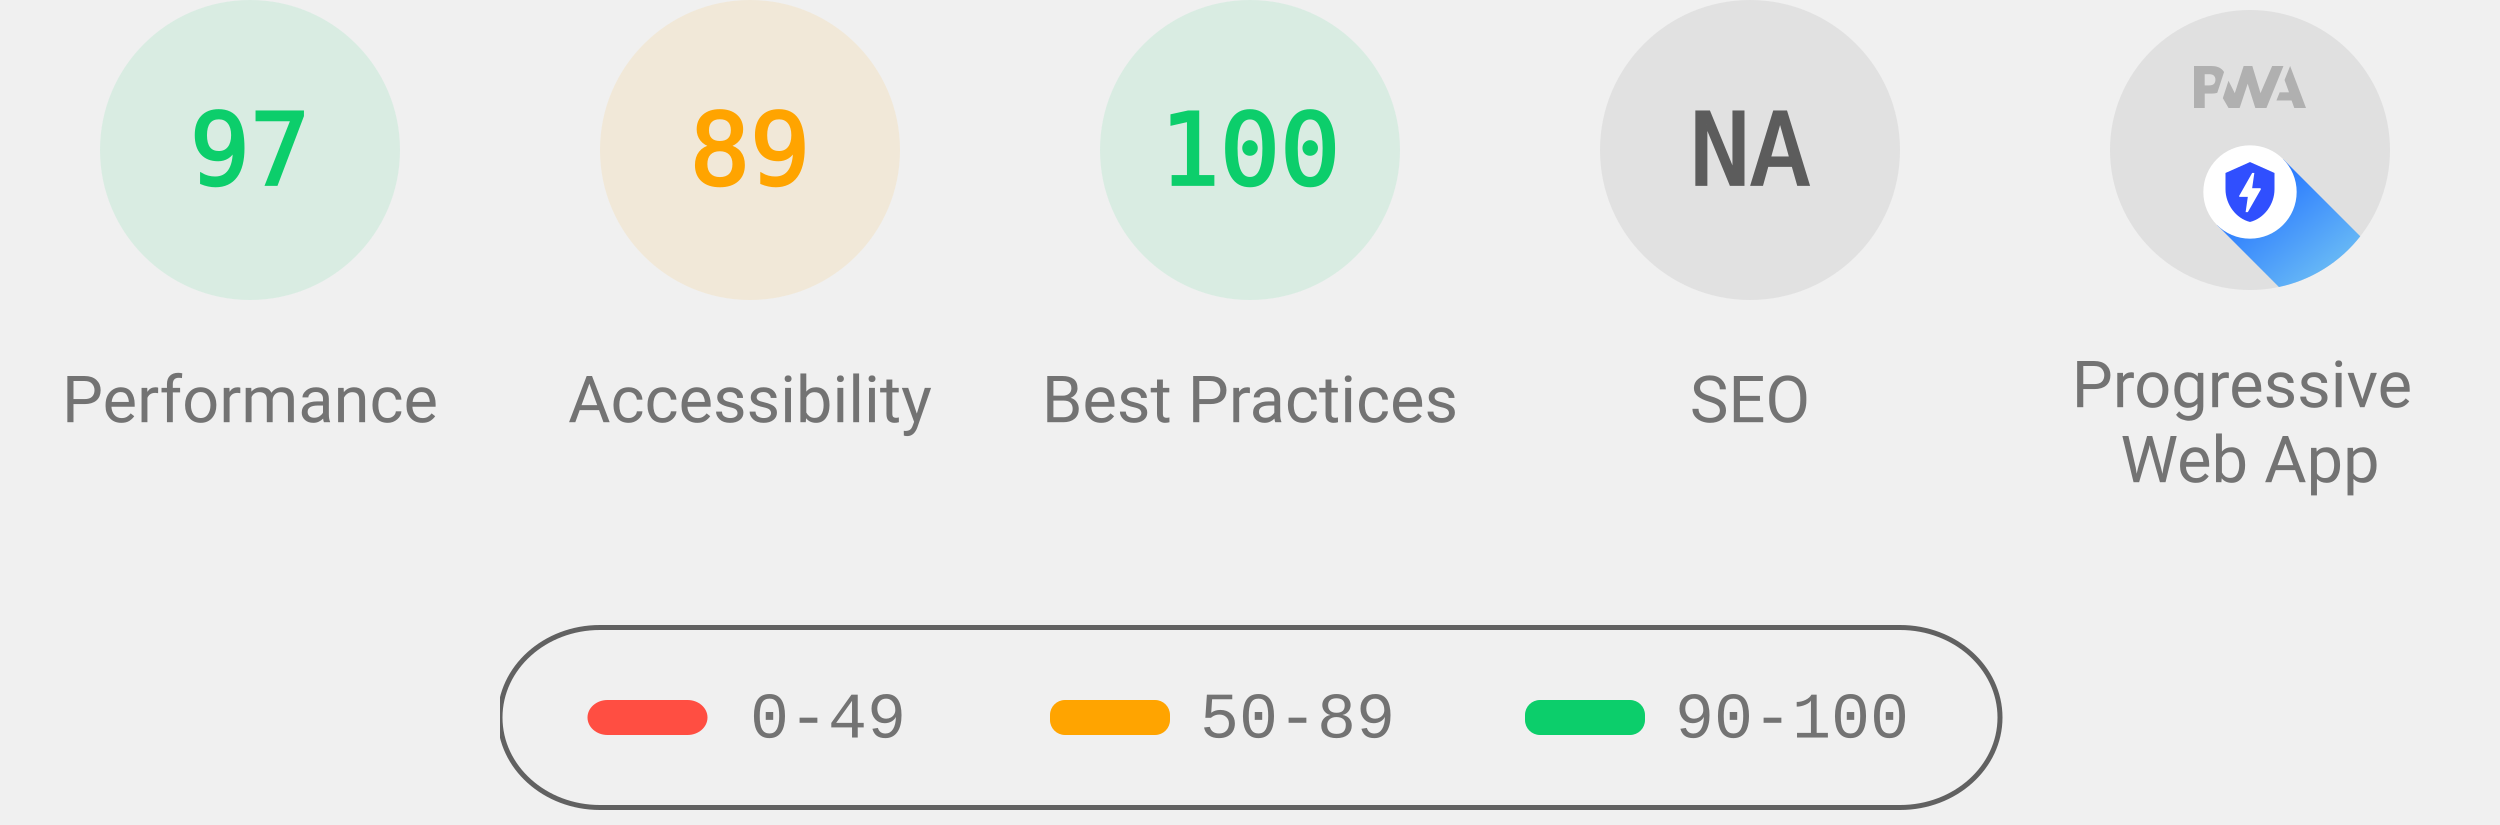
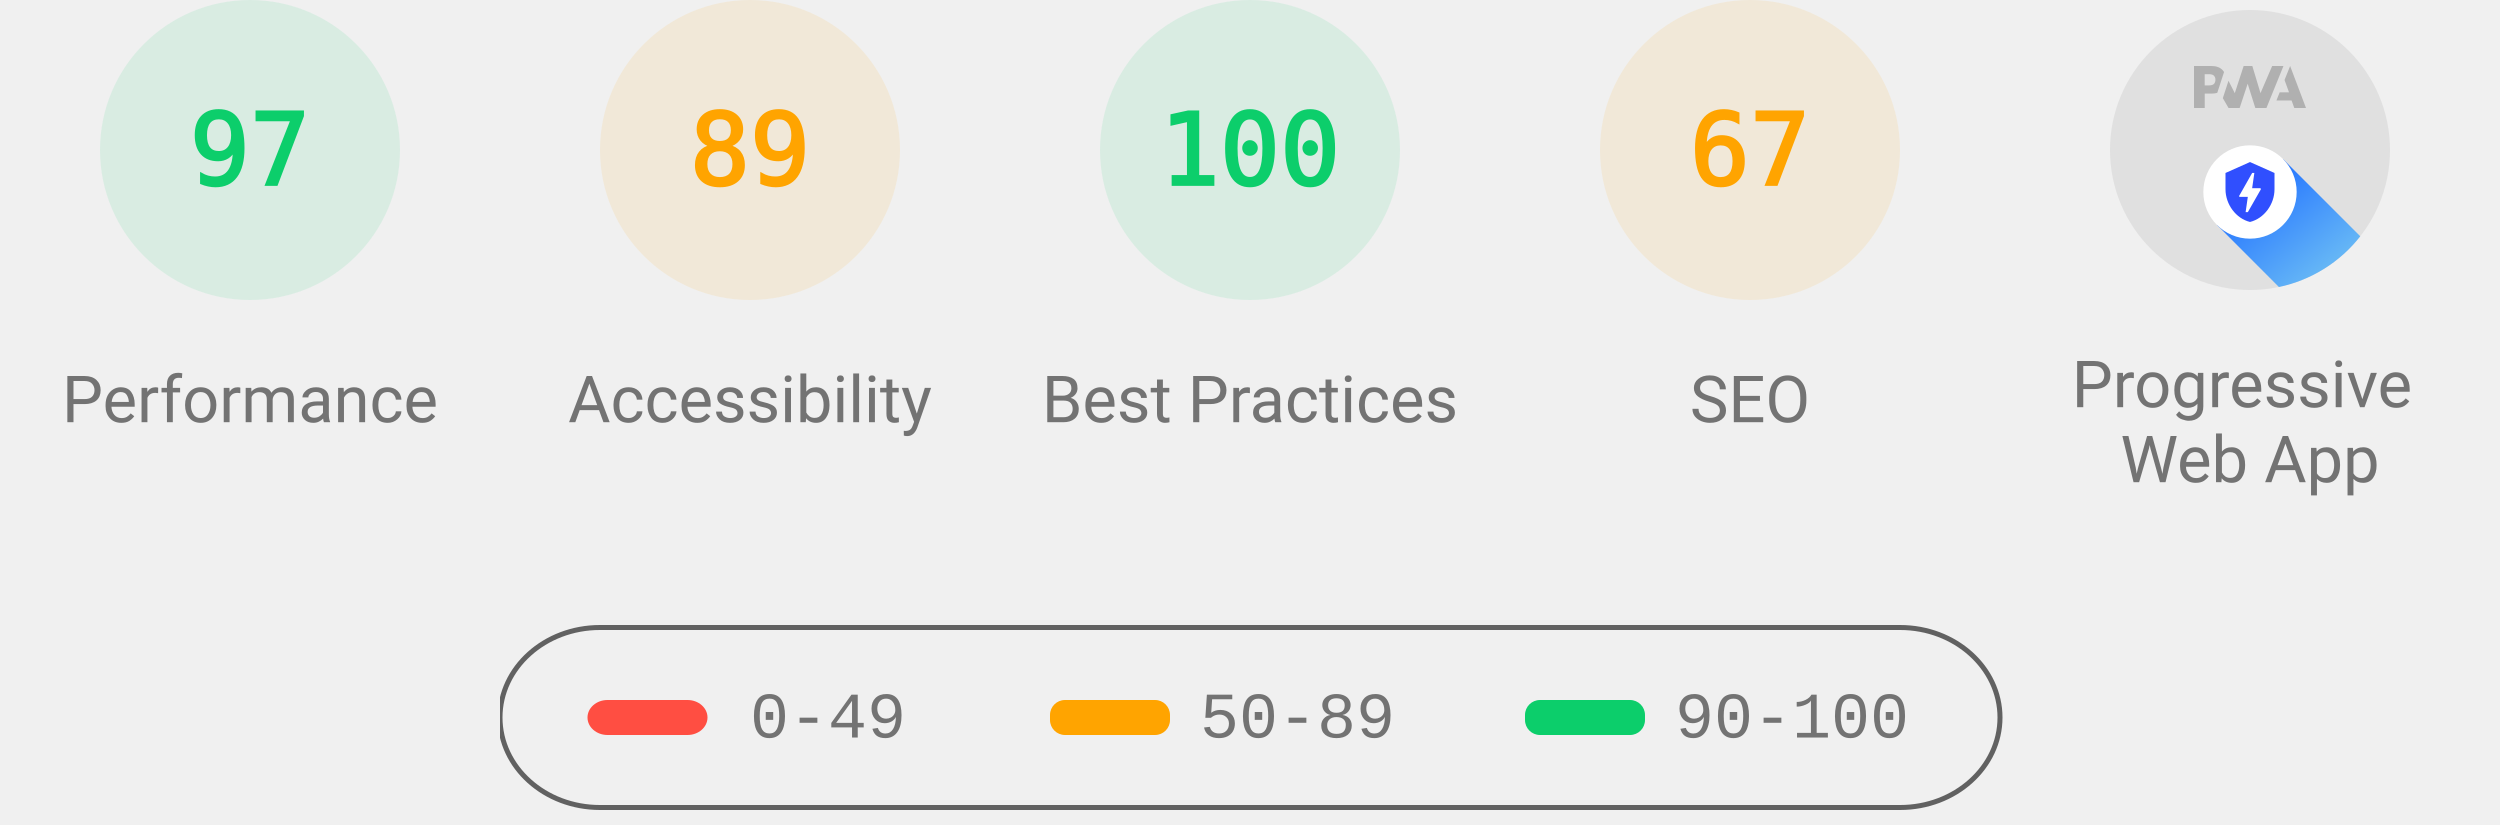
<svg xmlns="http://www.w3.org/2000/svg" class="theme--agnostic" fill="none" width="1000" height="330">
  <style>
			.gauge-base {
				opacity: 0.1
			}

			.gauge-arc {
				fill: none;
				animation-delay: 250ms;
				stroke-linecap: round;
				transform: rotate(-90deg);
				transform-origin: 100px 60px;
				animation: load-gauge 1s ease forwards
			}

			.guage-text {
				font-size: 40px;
				font-family: monospace;
				text-align: center
			}

			.guage-red {
				color: #ff4e42;
				fill: #ff4e42;
				stroke: #ff4e42
			}
			.guage-orange {
				color: #ffa400;
				fill: #ffa400;
				stroke: #ffa400
			}
			.guage-green {
				color: #0cce6b;
				fill: #0cce6b;
				stroke: #0cce6b
			}
			.theme--agnostic .guage-undefined {
				color: #5c5c5c;
				fill: #5c5c5c;
				stroke: #5c5c5c
			}
			.theme--light .guage-undefined {
				color: #1e1e1e;
				fill: #1e1e1e;
				stroke: #1e1e1e
			}
			.theme--dark .guage-undefined {
				color: #f5f5f5;
				fill: #f5f5f5;
				stroke: #f5f5f5
			}

			.guage-title {
				stroke: none;
				font-size: 26px;
				line-height: 26px;
				font-family: Roboto, Halvetica, Arial, sans-serif
			}
			.metric.guage-title {
				font-family: 'Courier New', Courier, monospace
			}
			.theme--agnostic .guage-title {
				color: #737373;
				fill: #737373
			}
			.theme--light .guage-title {
				color: #212121;
				fill: #212121
			}
			.theme--dark .guage-title {
				color: #f5f5f5;
				fill: #f5f5f5
			}

			@keyframes load-gauge {
				from {
					stroke-dasharray: 0 352.858
				}
			}
			.lh-gauge--pwa__disc {
				fill: #e0e0e0
			}
			.lh-gauge--pwa__logo {
				position: relative;
				fill: #b0b0b0
			}
			.lh-gauge--pwa__invisible {
				display: none
			}
			.lh-gauge--pwa__visible {
				display: inline
			}
			.guage-invisible {
				display: none
			}
			.lh-gauge--pwa__logo--primary-color {
				fill: #304ffe
			}
			.theme--agnostic .lh-gauge--pwa__logo--secondary-color {
				fill: #787878
			}
			.theme--light .lh-gauge--pwa__logo--secondary-color {
				fill: #3d3d3d
			}
			.theme--dark .lh-gauge--pwa__logo--secondary-color {
				fill: #d8b6b6
			}
			.theme--light #svg_2 {
				stroke: #00000022
			}
			.theme--agnostic #svg_2 {
				stroke: #616161
			}
			.theme--light #svg_2 {
				stroke: #00000022
			}
			.theme--dark #svg_2 {
				stroke: #f5f5f566
			}
		</style>
  <svg class="guage-div guage-perf guage-green" viewBox="0 0 200 200" width="200" height="200" x="0" y="0">
    <circle class="gauge-base" r="56" cx="100" cy="60" stroke-width="8" />
    <circle class="gauge-arc guage-arc-1" r="56" cx="100" cy="60" stroke-width="8" style="stroke-dasharray: 341.302, 351.858;" />
    <text class="guage-text" x="100px" y="60px" alignment-baseline="central" dominant-baseline="central" text-anchor="middle">97</text>
    <text class="guage-title" x="100px" y="160px" alignment-baseline="central" dominant-baseline="central" text-anchor="middle">Performance</text>
  </svg>,<svg class="guage-div guage-perf guage-orange" viewBox="0 0 200 200" width="200" height="200" x="200" y="0">
    <circle class="gauge-base" r="56" cx="100" cy="60" stroke-width="8" />
    <circle class="gauge-arc guage-arc-1" r="56" cx="100" cy="60" stroke-width="8" style="stroke-dasharray: 313.154, 351.858;" />
    <text class="guage-text" x="100px" y="60px" alignment-baseline="central" dominant-baseline="central" text-anchor="middle">89</text>
    <text class="guage-title" x="100px" y="160px" alignment-baseline="central" dominant-baseline="central" text-anchor="middle">Accessibility</text>
  </svg>,<svg class="guage-div guage-perf guage-green" viewBox="0 0 200 200" width="200" height="200" x="400" y="0">
    <circle class="gauge-base" r="56" cx="100" cy="60" stroke-width="8" />
    <circle class="gauge-arc guage-arc-1" r="56" cx="100" cy="60" stroke-width="8" style="stroke-dasharray: 351.858, 351.858;" />
    <text class="guage-text" x="100px" y="60px" alignment-baseline="central" dominant-baseline="central" text-anchor="middle">100</text>
    <text class="guage-title" x="100px" y="160px" alignment-baseline="central" dominant-baseline="central" text-anchor="middle">Best Practices</text>
-   </svg>,<svg class="guage-div guage-perf guage-undefined" viewBox="0 0 200 200" width="200" height="200" x="600" y="0">
-     <circle class="gauge-base" r="56" cx="100" cy="60" stroke-width="8" />
-     <circle class="gauge-arc guage-arc-1" r="56" cx="100" cy="60" stroke-width="8" style="stroke-dasharray: 351.858, 351.858;" />
-     <text class="guage-text" x="100px" y="60px" alignment-baseline="central" dominant-baseline="central" text-anchor="middle">NA</text>
+   </svg>,<svg class="guage-div guage-perf guage-orange" viewBox="0 0 200 200" width="200" height="200" x="600" y="0">
+     <circle class="gauge-base" r="56" cx="100" cy="60" stroke-width="8" />
+     <circle class="gauge-arc guage-arc-1" r="56" cx="100" cy="60" stroke-width="8" style="stroke-dasharray: 235.745, 351.858;" />
+     <text class="guage-text" x="100px" y="60px" alignment-baseline="central" dominant-baseline="central" text-anchor="middle">67</text>
    <text class="guage-title" x="100px" y="160px" alignment-baseline="central" dominant-baseline="central" text-anchor="middle">SEO</text>
  </svg>,<svg class="guage-div guage-pwa" viewBox="0 0 200 200" width="200" height="200" x="800" y="0">
    <svg viewBox="0 0 60 60" width="112" height="112" x="44" y="4">
      <defs>
        <linearGradient id="lh-gauge--pwa__check-circle__gradient-0" x1="50%" y1="0%" x2="50%" y2="100%">
          <stop stop-color="#00C852" offset="0%" />
          <stop stop-color="#009688" offset="100%" />
        </linearGradient>
        <linearGradient id="lh-gauge--pwa__installable__shadow-gradient-0" x1="76.056%" x2="24.111%" y1="82.995%" y2="24.735%">
          <stop stop-color="#A5D6A7" offset="0%" />
          <stop stop-color="#80CBC4" offset="100%" />
        </linearGradient>
        <linearGradient id="lh-gauge--pwa__fast-reliable__shadow-gradient-0" x1="76.056%" y1="82.995%" x2="25.678%" y2="26.493%">
          <stop stop-color="#64B5F6" offset="0%" />
          <stop stop-color="#2979FF" offset="100%" />
        </linearGradient>
        <g id="lh-gauge--pwa__fast-reliable-badge-0">
          <circle fill="#FFFFFF" cx="10" cy="10" r="10" />
          <path fill="#304FFE" d="M10 3.58l5.25 2.34v3.5c0 3.23-2.24 6.26-5.25 7-3.01-.74-5.25-3.77-5.25-7v-3.5L10 3.58zm-.47 10.74l2.76-4.83.03-.07c.04-.08 0-.24-.22-.24h-1.64l.47-3.26h-.47l-2.7 4.77c-.02.01.05-.1-.04.05-.09.16-.1.31.18.31h1.63l-.47 3.27h.47z" />
        </g>
        <g id="lh-gauge--pwa__installable-badge-0">
          <circle fill="#FFFFFF" cx="10" cy="10" r="10" />
          <path fill="#009688" d="M10 4.167A5.835 5.835 0 0 0 4.167 10 5.835 5.835 0 0 0 10 15.833 5.835 5.835 0 0 0 15.833 10 5.835 5.835 0 0 0 10 4.167zm2.917 6.416h-2.334v2.334H9.417v-2.334H7.083V9.417h2.334V7.083h1.166v2.334h2.334v1.166z" />
        </g>
      </defs>
      <g stroke="none" fill-rule="nonzero">
        <circle class="lh-gauge--pwa__disc" cx="30" cy="30" r="30" />
        <g class="lh-gauge--pwa__logo">
          <path d="M35.66 19.39l.7-1.75h2L37.4 15 38.6 12l3.4 9h-2.51l-.58-1.61z" />
          <path d="M33.52 21l3.65-9h-2.42l-2.5 5.82L30.5 12h-1.86l-1.9 5.82-1.35-2.65-1.21 3.72L25.4 21h2.38l1.72-5.2 1.64 5.2z" />
          <path fill-rule="nonzero" d="M20.3 17.91h1.48c.45 0 .85-.05 1.2-.15l.39-1.18 1.07-3.3a2.64 2.64 0 0 0-.28-.37c-.55-.6-1.36-.91-2.42-.91H18v9h2.3V17.9zm1.96-3.84c.22.22.33.5.33.87 0 .36-.1.65-.29.87-.2.23-.59.35-1.15.35h-.86v-2.41h.87c.52 0 .89.1 1.1.32z" />
        </g>
        <rect class="lh-gauge--pwa__component lh-gauge--pwa__na-line lh-gauge--pwa__invisible" fill="#FFFFFF" x="20" y="32" width="20" height="4" rx="2" />
        <g class="lh-gauge--pwa__component lh-gauge--pwa__fast-reliable-badge lh-gauge--pwa__visible" transform="translate(20, 29)">
          <path fill="url(#lh-gauge--pwa__fast-reliable__shadow-gradient-0)" d="M33.63 19.49A30 30 0 0 1 16.2 30.36L3 17.14 17.14 3l16.49 16.49z" />
          <use href="#lh-gauge--pwa__fast-reliable-badge-0" />
        </g>
        <g class="lh-gauge--pwa__component lh-gauge--pwa__installable-badge lh-gauge--pwa__invisible" transform="translate(20, 29)">
          <path fill="url(#lh-gauge--pwa__installable__shadow-gradient-0)" d="M33.629 19.487c-4.272 5.453-10.391 9.39-17.415 10.869L3 17.142 17.142 3 33.63 19.487z" />
          <use href="#lh-gauge--pwa__installable-badge-0" />
        </g>
        <g class="lh-gauge--pwa__component lh-gauge--pwa__fast-reliable-installable-badges lh-gauge--pwa__invisible">
          <g transform="translate(8, 29)">
            <path fill="url(#lh-gauge--pwa__fast-reliable__shadow-gradient-0)" d="M16.321 30.463L3 17.143 17.142 3l22.365 22.365A29.864 29.864 0 0 1 22 31c-1.942 0-3.84-.184-5.679-.537z" />
            <use href="#lh-gauge--pwa__fast-reliable-badge-0" />
          </g>
          <g transform="translate(32, 29)">
            <path fill="url(#lh-gauge--pwa__installable__shadow-gradient-0)" d="M25.982 11.84a30.107 30.107 0 0 1-13.08 15.203L3 17.143 17.142 3l8.84 8.84z" />
            <use href="#lh-gauge--pwa__installable-badge-0" />
          </g>
        </g>
        <g class="lh-gauge--pwa__component lh-gauge--pwa__check-circle lh-gauge--pwa__invisible" transform="translate(18, 28)">
          <circle fill="#FFFFFF" cx="12" cy="12" r="12" />
          <path fill="url(#lh-gauge--pwa__check-circle__gradient-0)" d="M12 2a10 10 0 1 0 0 20 10 10 0 0 0 0-20zm-2 15l-5-5 1.41-1.41L10 14.17l7.59-7.59L19 8l-9 9z" />
        </g>
      </g>
    </svg>
    <text class="guage-title" y="160px" alignment-baseline="central" dominant-baseline="central" text-anchor="middle">
      <tspan x="100px" dy="-6px">Progressive</tspan>
      <tspan x="100px" dy="30px">Web App</tspan>
    </text>
  </svg>
  <svg width="604" height="76" x="200" y="250">
    <g>
      <rect fill="none" id="canvas_background" height="80" width="604" y="-1" x="-1" />
      <g display="none" overflow="visible" y="0" x="0" height="100%" width="100%" id="canvasGrid">
        <rect fill="url(#gridpattern)" stroke-width="0" y="0" x="0" height="100%" width="100%" />
      </g>
    </g>
    <g>
      <rect fill-opacity="0" stroke-width="2" rx="40" id="svg_2" height="72" width="600" y="1" x="0" fill="#000000" />
      <rect stroke="#000" rx="8" id="svg_3" height="14" width="48" y="30" x="35" stroke-opacity="null" stroke-width="0" fill="#ff4e42" />
      <rect stroke="#000" rx="6" id="svg_4" height="14" width="48" y="30" x="220" stroke-opacity="null" stroke-width="0" fill="#ffa400" />
      <rect stroke="#000" rx="6" id="svg_5" height="14" width="48" y="30" x="410" stroke-opacity="null" stroke-width="0" fill="#0cce6b" />
      <text class="metric guage-title" xml:space="preserve" text-anchor="start" font-size="26" id="svg_6" y="45" x="100" stroke-opacity="null" stroke-width="0" stroke="#000">0-49</text>
      <text class="metric guage-title" xml:space="preserve" text-anchor="start" font-size="26" id="svg_7" y="45" x="280" stroke-opacity="null" stroke-width="0" stroke="#000">50-89</text>
      <text class="metric guage-title" xml:space="preserve" text-anchor="start" font-size="26" id="svg_8" y="45" x="470" stroke-opacity="null" stroke-width="0" stroke="#000">90-100</text>
    </g>
  </svg>
</svg>
